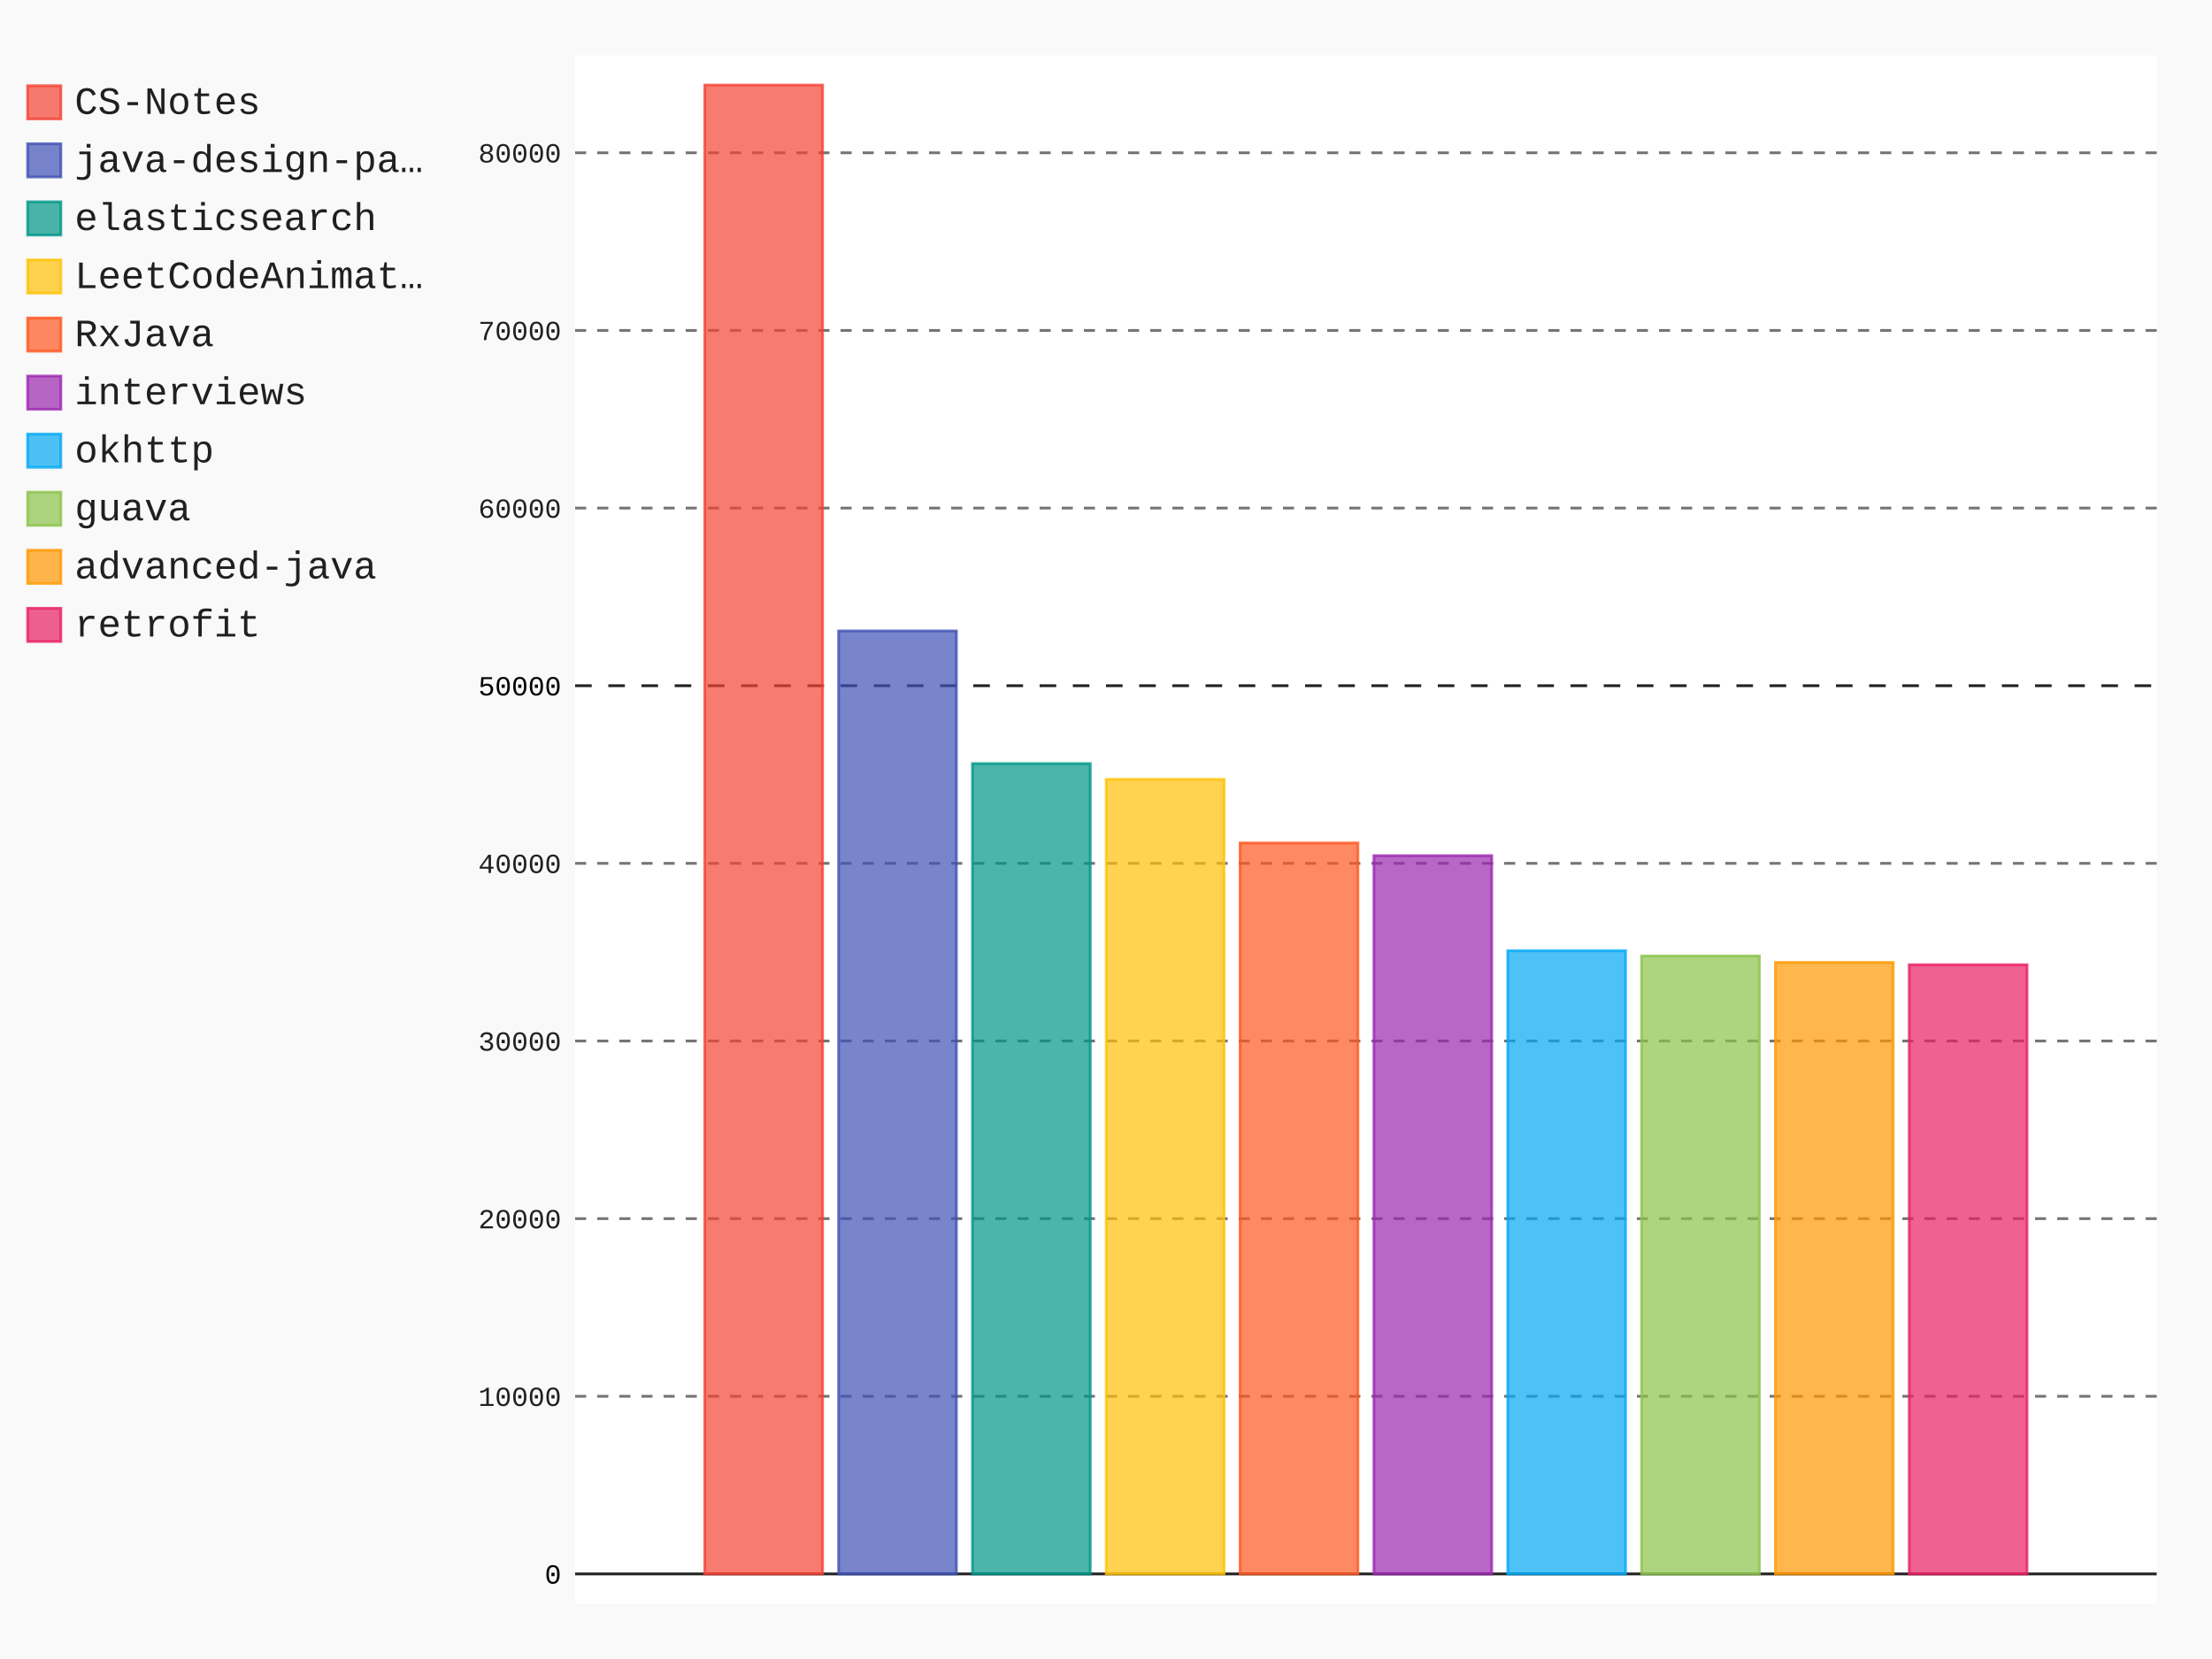
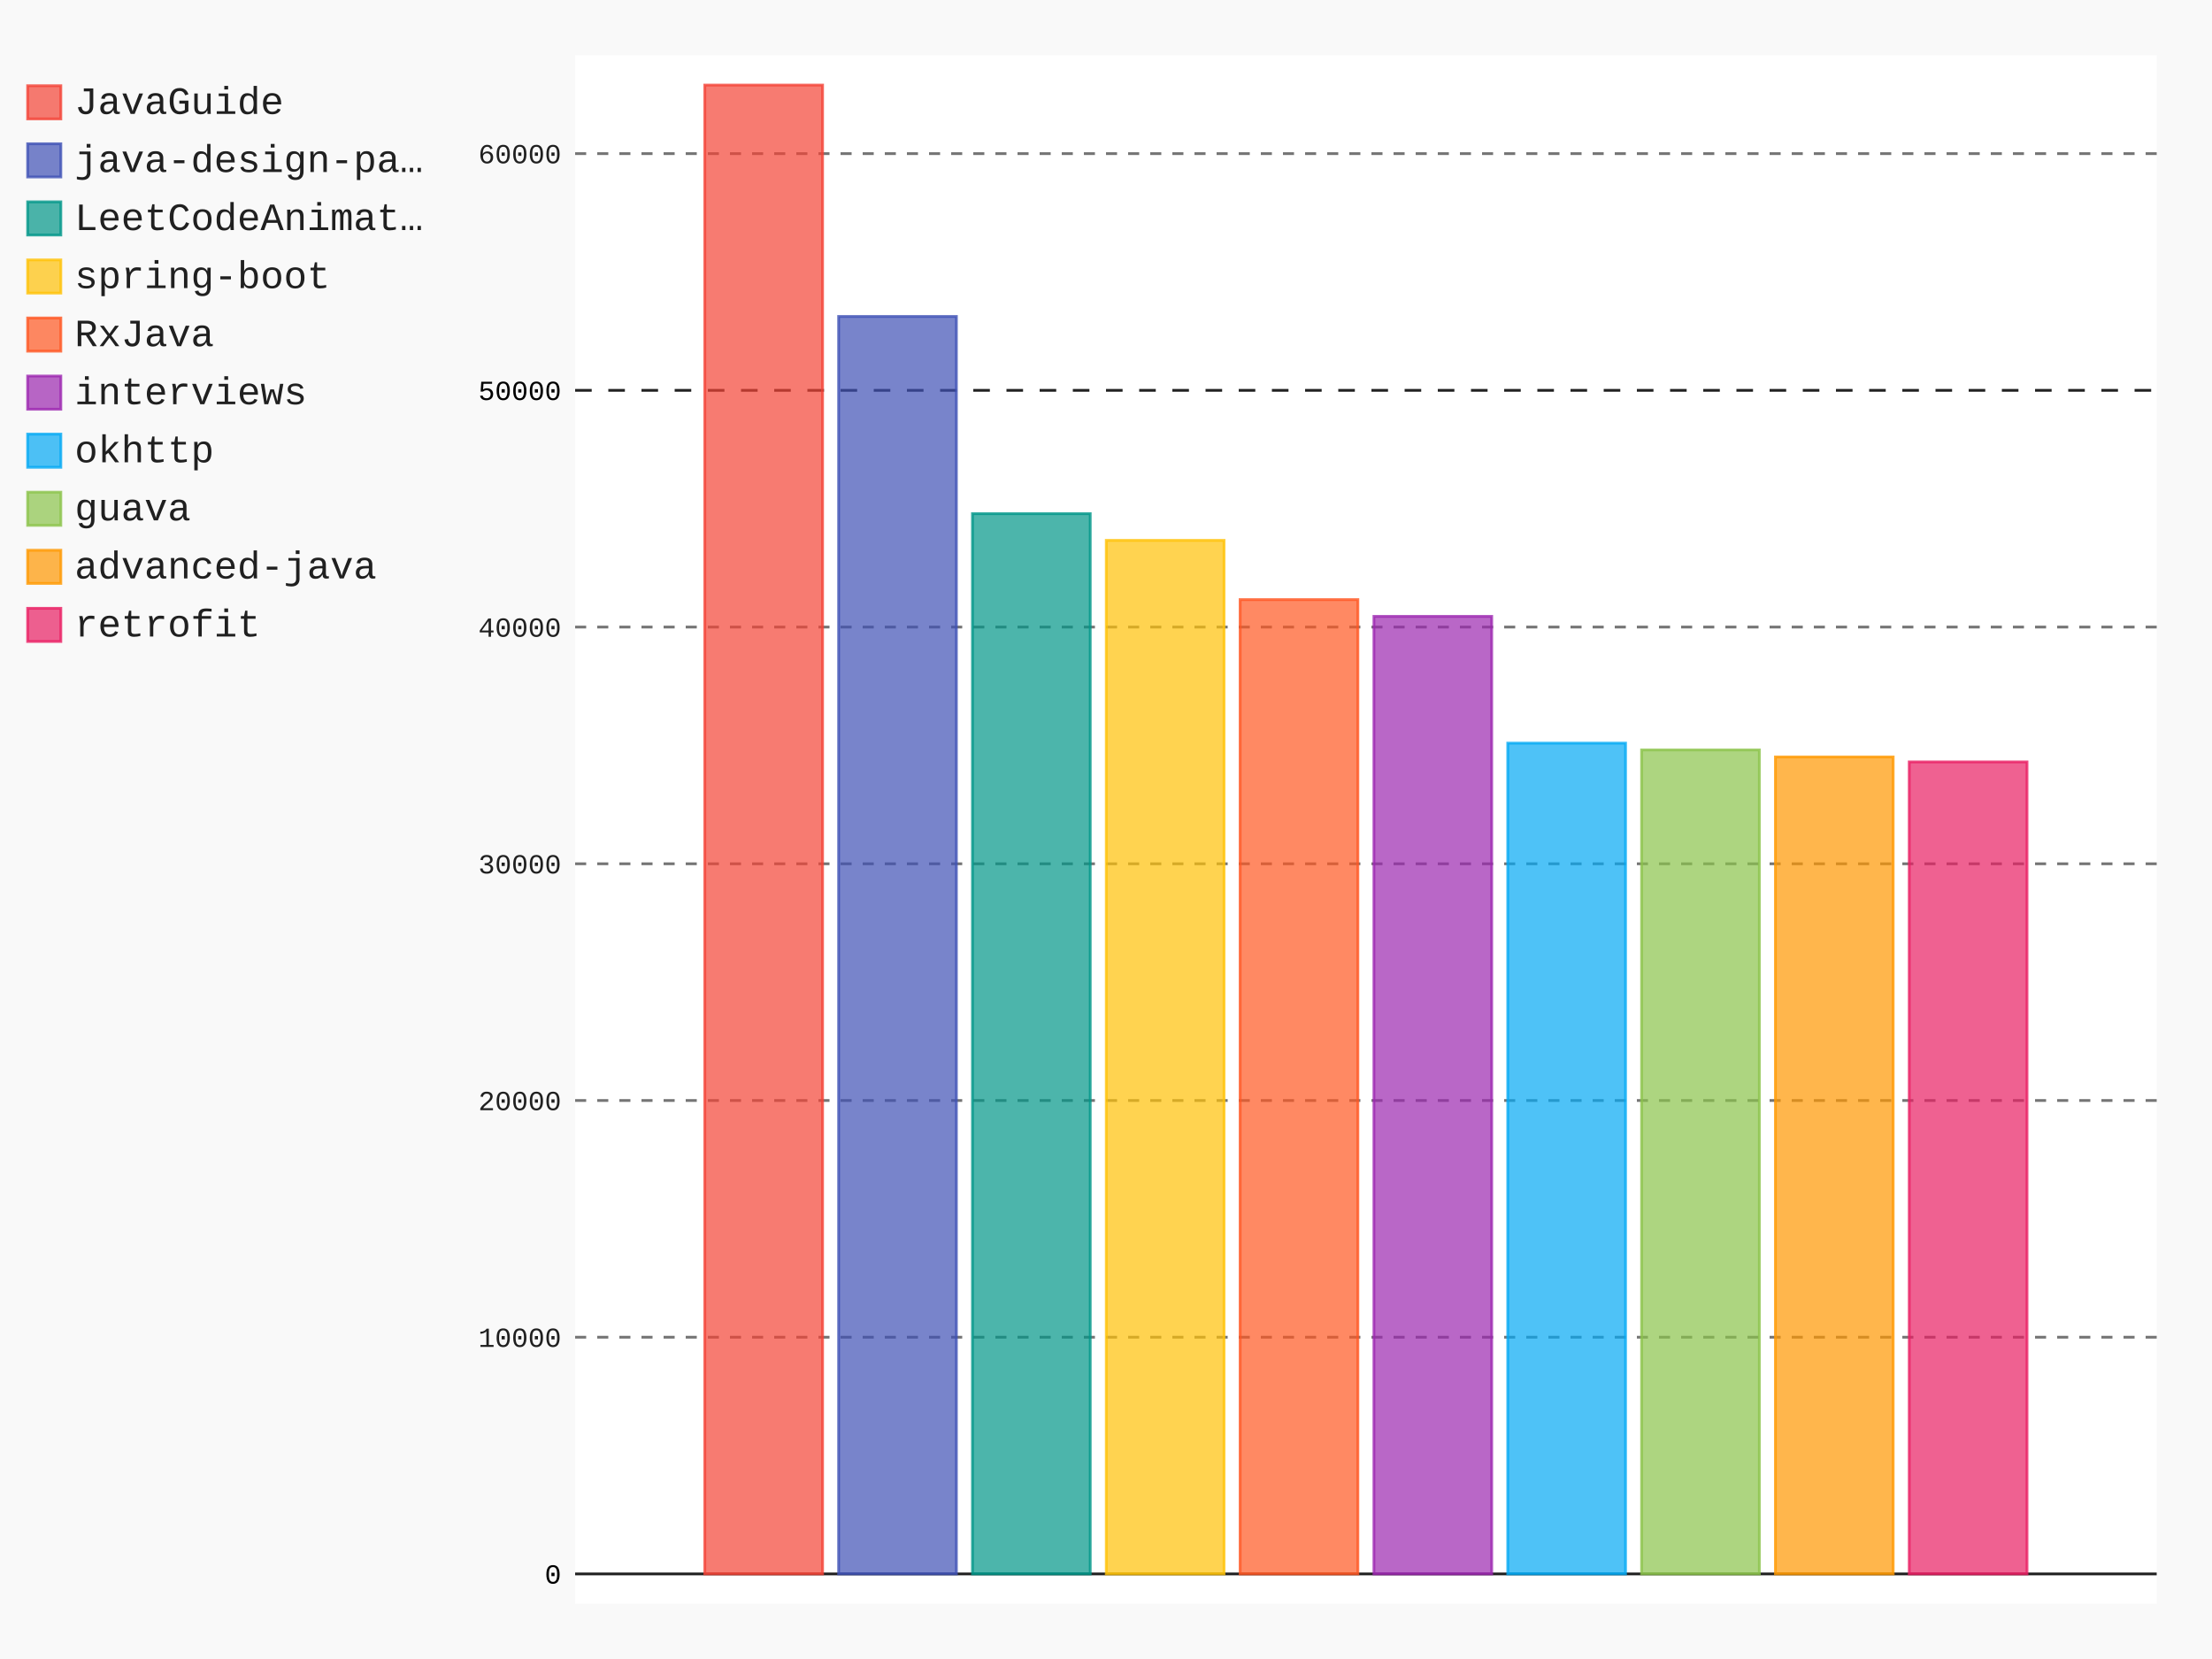
- <svg xmlns="http://www.w3.org/2000/svg" class="pygal-chart" id="chart-b46a2460-bb06-48f9-9b99-588e20f1cdc4" viewBox="0 0 800 600">
+ <svg xmlns="http://www.w3.org/2000/svg" class="pygal-chart" id="chart-a565264d-e381-48ee-987b-522385f82c80" viewBox="0 0 800 600">
  <defs>
-     <style type="text/css">#chart-b46a2460-bb06-48f9-9b99-588e20f1cdc4{-webkit-user-select:none;-webkit-font-smoothing:antialiased;font-family:Consolas,"Liberation Mono",Menlo,Courier,monospace}#chart-b46a2460-bb06-48f9-9b99-588e20f1cdc4 .title{font-family:Consolas,"Liberation Mono",Menlo,Courier,monospace;font-size:16px}#chart-b46a2460-bb06-48f9-9b99-588e20f1cdc4 .legends .legend text{font-family:Consolas,"Liberation Mono",Menlo,Courier,monospace;font-size:14px}#chart-b46a2460-bb06-48f9-9b99-588e20f1cdc4 .axis text{font-family:Consolas,"Liberation Mono",Menlo,Courier,monospace;font-size:10px}#chart-b46a2460-bb06-48f9-9b99-588e20f1cdc4 .axis text.major{font-family:Consolas,"Liberation Mono",Menlo,Courier,monospace;font-size:10px}#chart-b46a2460-bb06-48f9-9b99-588e20f1cdc4 .text-overlay text.value{font-family:Consolas,"Liberation Mono",Menlo,Courier,monospace;font-size:16px}#chart-b46a2460-bb06-48f9-9b99-588e20f1cdc4 .text-overlay text.label{font-family:Consolas,"Liberation Mono",Menlo,Courier,monospace;font-size:10px}#chart-b46a2460-bb06-48f9-9b99-588e20f1cdc4 .tooltip{font-family:Consolas,"Liberation Mono",Menlo,Courier,monospace;font-size:14px}#chart-b46a2460-bb06-48f9-9b99-588e20f1cdc4 text.no_data{font-family:Consolas,"Liberation Mono",Menlo,Courier,monospace;font-size:64px}
- #chart-b46a2460-bb06-48f9-9b99-588e20f1cdc4{background-color:rgba(249,249,249,1)}#chart-b46a2460-bb06-48f9-9b99-588e20f1cdc4 path,#chart-b46a2460-bb06-48f9-9b99-588e20f1cdc4 line,#chart-b46a2460-bb06-48f9-9b99-588e20f1cdc4 rect,#chart-b46a2460-bb06-48f9-9b99-588e20f1cdc4 circle{-webkit-transition:150ms;-moz-transition:150ms;transition:150ms}#chart-b46a2460-bb06-48f9-9b99-588e20f1cdc4 .graph &gt; .background{fill:rgba(249,249,249,1)}#chart-b46a2460-bb06-48f9-9b99-588e20f1cdc4 .plot &gt; .background{fill:rgba(255,255,255,1)}#chart-b46a2460-bb06-48f9-9b99-588e20f1cdc4 .graph{fill:rgba(0,0,0,.87)}#chart-b46a2460-bb06-48f9-9b99-588e20f1cdc4 text.no_data{fill:rgba(0,0,0,1)}#chart-b46a2460-bb06-48f9-9b99-588e20f1cdc4 .title{fill:rgba(0,0,0,1)}#chart-b46a2460-bb06-48f9-9b99-588e20f1cdc4 .legends .legend text{fill:rgba(0,0,0,.87)}#chart-b46a2460-bb06-48f9-9b99-588e20f1cdc4 .legends .legend:hover text{fill:rgba(0,0,0,1)}#chart-b46a2460-bb06-48f9-9b99-588e20f1cdc4 .axis .line{stroke:rgba(0,0,0,1)}#chart-b46a2460-bb06-48f9-9b99-588e20f1cdc4 .axis .guide.line{stroke:rgba(0,0,0,.54)}#chart-b46a2460-bb06-48f9-9b99-588e20f1cdc4 .axis .major.line{stroke:rgba(0,0,0,.87)}#chart-b46a2460-bb06-48f9-9b99-588e20f1cdc4 .axis text.major{fill:rgba(0,0,0,1)}#chart-b46a2460-bb06-48f9-9b99-588e20f1cdc4 .axis.y .guides:hover .guide.line,#chart-b46a2460-bb06-48f9-9b99-588e20f1cdc4 .line-graph .axis.x .guides:hover .guide.line,#chart-b46a2460-bb06-48f9-9b99-588e20f1cdc4 .stackedline-graph .axis.x .guides:hover .guide.line,#chart-b46a2460-bb06-48f9-9b99-588e20f1cdc4 .xy-graph .axis.x .guides:hover .guide.line{stroke:rgba(0,0,0,1)}#chart-b46a2460-bb06-48f9-9b99-588e20f1cdc4 .axis .guides:hover text{fill:rgba(0,0,0,1)}#chart-b46a2460-bb06-48f9-9b99-588e20f1cdc4 .reactive{fill-opacity:.7;stroke-opacity:.8}#chart-b46a2460-bb06-48f9-9b99-588e20f1cdc4 .ci{stroke:rgba(0,0,0,.87)}#chart-b46a2460-bb06-48f9-9b99-588e20f1cdc4 .reactive.active,#chart-b46a2460-bb06-48f9-9b99-588e20f1cdc4 .active .reactive{fill-opacity:.8;stroke-opacity:.9;stroke-width:4}#chart-b46a2460-bb06-48f9-9b99-588e20f1cdc4 .ci .reactive.active{stroke-width:1.5}#chart-b46a2460-bb06-48f9-9b99-588e20f1cdc4 .series text{fill:rgba(0,0,0,1)}#chart-b46a2460-bb06-48f9-9b99-588e20f1cdc4 .tooltip rect{fill:rgba(255,255,255,1);stroke:rgba(0,0,0,1);-webkit-transition:opacity 150ms;-moz-transition:opacity 150ms;transition:opacity 150ms}#chart-b46a2460-bb06-48f9-9b99-588e20f1cdc4 .tooltip .label{fill:rgba(0,0,0,.87)}#chart-b46a2460-bb06-48f9-9b99-588e20f1cdc4 .tooltip .label{fill:rgba(0,0,0,.87)}#chart-b46a2460-bb06-48f9-9b99-588e20f1cdc4 .tooltip .legend{font-size:.8em;fill:rgba(0,0,0,.54)}#chart-b46a2460-bb06-48f9-9b99-588e20f1cdc4 .tooltip .x_label{font-size:.6em;fill:rgba(0,0,0,1)}#chart-b46a2460-bb06-48f9-9b99-588e20f1cdc4 .tooltip .xlink{font-size:.5em;text-decoration:underline}#chart-b46a2460-bb06-48f9-9b99-588e20f1cdc4 .tooltip .value{font-size:1.5em}#chart-b46a2460-bb06-48f9-9b99-588e20f1cdc4 .bound{font-size:.5em}#chart-b46a2460-bb06-48f9-9b99-588e20f1cdc4 .max-value{font-size:.75em;fill:rgba(0,0,0,.54)}#chart-b46a2460-bb06-48f9-9b99-588e20f1cdc4 .map-element{fill:rgba(255,255,255,1);stroke:rgba(0,0,0,.54) !important}#chart-b46a2460-bb06-48f9-9b99-588e20f1cdc4 .map-element .reactive{fill-opacity:inherit;stroke-opacity:inherit}#chart-b46a2460-bb06-48f9-9b99-588e20f1cdc4 .color-0,#chart-b46a2460-bb06-48f9-9b99-588e20f1cdc4 .color-0 a:visited{stroke:#F44336;fill:#F44336}#chart-b46a2460-bb06-48f9-9b99-588e20f1cdc4 .color-1,#chart-b46a2460-bb06-48f9-9b99-588e20f1cdc4 .color-1 a:visited{stroke:#3F51B5;fill:#3F51B5}#chart-b46a2460-bb06-48f9-9b99-588e20f1cdc4 .color-2,#chart-b46a2460-bb06-48f9-9b99-588e20f1cdc4 .color-2 a:visited{stroke:#009688;fill:#009688}#chart-b46a2460-bb06-48f9-9b99-588e20f1cdc4 .color-3,#chart-b46a2460-bb06-48f9-9b99-588e20f1cdc4 .color-3 a:visited{stroke:#FFC107;fill:#FFC107}#chart-b46a2460-bb06-48f9-9b99-588e20f1cdc4 .color-4,#chart-b46a2460-bb06-48f9-9b99-588e20f1cdc4 .color-4 a:visited{stroke:#FF5722;fill:#FF5722}#chart-b46a2460-bb06-48f9-9b99-588e20f1cdc4 .color-5,#chart-b46a2460-bb06-48f9-9b99-588e20f1cdc4 .color-5 a:visited{stroke:#9C27B0;fill:#9C27B0}#chart-b46a2460-bb06-48f9-9b99-588e20f1cdc4 .color-6,#chart-b46a2460-bb06-48f9-9b99-588e20f1cdc4 .color-6 a:visited{stroke:#03A9F4;fill:#03A9F4}#chart-b46a2460-bb06-48f9-9b99-588e20f1cdc4 .color-7,#chart-b46a2460-bb06-48f9-9b99-588e20f1cdc4 .color-7 a:visited{stroke:#8BC34A;fill:#8BC34A}#chart-b46a2460-bb06-48f9-9b99-588e20f1cdc4 .color-8,#chart-b46a2460-bb06-48f9-9b99-588e20f1cdc4 .color-8 a:visited{stroke:#FF9800;fill:#FF9800}#chart-b46a2460-bb06-48f9-9b99-588e20f1cdc4 .color-9,#chart-b46a2460-bb06-48f9-9b99-588e20f1cdc4 .color-9 a:visited{stroke:#E91E63;fill:#E91E63}#chart-b46a2460-bb06-48f9-9b99-588e20f1cdc4 .text-overlay .color-0 text{fill:black}#chart-b46a2460-bb06-48f9-9b99-588e20f1cdc4 .text-overlay .color-1 text{fill:black}#chart-b46a2460-bb06-48f9-9b99-588e20f1cdc4 .text-overlay .color-2 text{fill:black}#chart-b46a2460-bb06-48f9-9b99-588e20f1cdc4 .text-overlay .color-3 text{fill:black}#chart-b46a2460-bb06-48f9-9b99-588e20f1cdc4 .text-overlay .color-4 text{fill:black}#chart-b46a2460-bb06-48f9-9b99-588e20f1cdc4 .text-overlay .color-5 text{fill:black}#chart-b46a2460-bb06-48f9-9b99-588e20f1cdc4 .text-overlay .color-6 text{fill:black}#chart-b46a2460-bb06-48f9-9b99-588e20f1cdc4 .text-overlay .color-7 text{fill:black}#chart-b46a2460-bb06-48f9-9b99-588e20f1cdc4 .text-overlay .color-8 text{fill:black}#chart-b46a2460-bb06-48f9-9b99-588e20f1cdc4 .text-overlay .color-9 text{fill:black}
- #chart-b46a2460-bb06-48f9-9b99-588e20f1cdc4 text.no_data{text-anchor:middle}#chart-b46a2460-bb06-48f9-9b99-588e20f1cdc4 .guide.line{fill:none}#chart-b46a2460-bb06-48f9-9b99-588e20f1cdc4 .centered{text-anchor:middle}#chart-b46a2460-bb06-48f9-9b99-588e20f1cdc4 .title{text-anchor:middle}#chart-b46a2460-bb06-48f9-9b99-588e20f1cdc4 .legends .legend text{fill-opacity:1}#chart-b46a2460-bb06-48f9-9b99-588e20f1cdc4 .axis.x text{text-anchor:middle}#chart-b46a2460-bb06-48f9-9b99-588e20f1cdc4 .axis.x:not(.web) text[transform]{text-anchor:start}#chart-b46a2460-bb06-48f9-9b99-588e20f1cdc4 .axis.x:not(.web) text[transform].backwards{text-anchor:end}#chart-b46a2460-bb06-48f9-9b99-588e20f1cdc4 .axis.y text{text-anchor:end}#chart-b46a2460-bb06-48f9-9b99-588e20f1cdc4 .axis.y text[transform].backwards{text-anchor:start}#chart-b46a2460-bb06-48f9-9b99-588e20f1cdc4 .axis.y2 text{text-anchor:start}#chart-b46a2460-bb06-48f9-9b99-588e20f1cdc4 .axis.y2 text[transform].backwards{text-anchor:end}#chart-b46a2460-bb06-48f9-9b99-588e20f1cdc4 .axis .guide.line{stroke-dasharray:4,4}#chart-b46a2460-bb06-48f9-9b99-588e20f1cdc4 .axis .major.guide.line{stroke-dasharray:6,6}#chart-b46a2460-bb06-48f9-9b99-588e20f1cdc4 .horizontal .axis.y .guide.line,#chart-b46a2460-bb06-48f9-9b99-588e20f1cdc4 .horizontal .axis.y2 .guide.line,#chart-b46a2460-bb06-48f9-9b99-588e20f1cdc4 .vertical .axis.x .guide.line{opacity:0}#chart-b46a2460-bb06-48f9-9b99-588e20f1cdc4 .horizontal .axis.always_show .guide.line,#chart-b46a2460-bb06-48f9-9b99-588e20f1cdc4 .vertical .axis.always_show .guide.line{opacity:1 !important}#chart-b46a2460-bb06-48f9-9b99-588e20f1cdc4 .axis.y .guides:hover .guide.line,#chart-b46a2460-bb06-48f9-9b99-588e20f1cdc4 .axis.y2 .guides:hover .guide.line,#chart-b46a2460-bb06-48f9-9b99-588e20f1cdc4 .axis.x .guides:hover .guide.line{opacity:1}#chart-b46a2460-bb06-48f9-9b99-588e20f1cdc4 .axis .guides:hover text{opacity:1}#chart-b46a2460-bb06-48f9-9b99-588e20f1cdc4 .nofill{fill:none}#chart-b46a2460-bb06-48f9-9b99-588e20f1cdc4 .subtle-fill{fill-opacity:.2}#chart-b46a2460-bb06-48f9-9b99-588e20f1cdc4 .dot{stroke-width:1px;fill-opacity:1}#chart-b46a2460-bb06-48f9-9b99-588e20f1cdc4 .dot.active{stroke-width:5px}#chart-b46a2460-bb06-48f9-9b99-588e20f1cdc4 .dot.negative{fill:transparent}#chart-b46a2460-bb06-48f9-9b99-588e20f1cdc4 text,#chart-b46a2460-bb06-48f9-9b99-588e20f1cdc4 tspan{stroke:none !important}#chart-b46a2460-bb06-48f9-9b99-588e20f1cdc4 .series text.active{opacity:1}#chart-b46a2460-bb06-48f9-9b99-588e20f1cdc4 .tooltip rect{fill-opacity:.95;stroke-width:.5}#chart-b46a2460-bb06-48f9-9b99-588e20f1cdc4 .tooltip text{fill-opacity:1}#chart-b46a2460-bb06-48f9-9b99-588e20f1cdc4 .showable{visibility:hidden}#chart-b46a2460-bb06-48f9-9b99-588e20f1cdc4 .showable.shown{visibility:visible}#chart-b46a2460-bb06-48f9-9b99-588e20f1cdc4 .gauge-background{fill:rgba(229,229,229,1);stroke:none}#chart-b46a2460-bb06-48f9-9b99-588e20f1cdc4 .bg-lines{stroke:rgba(249,249,249,1);stroke-width:2px}</style>
+     <style type="text/css">#chart-a565264d-e381-48ee-987b-522385f82c80{-webkit-user-select:none;-webkit-font-smoothing:antialiased;font-family:Consolas,"Liberation Mono",Menlo,Courier,monospace}#chart-a565264d-e381-48ee-987b-522385f82c80 .title{font-family:Consolas,"Liberation Mono",Menlo,Courier,monospace;font-size:16px}#chart-a565264d-e381-48ee-987b-522385f82c80 .legends .legend text{font-family:Consolas,"Liberation Mono",Menlo,Courier,monospace;font-size:14px}#chart-a565264d-e381-48ee-987b-522385f82c80 .axis text{font-family:Consolas,"Liberation Mono",Menlo,Courier,monospace;font-size:10px}#chart-a565264d-e381-48ee-987b-522385f82c80 .axis text.major{font-family:Consolas,"Liberation Mono",Menlo,Courier,monospace;font-size:10px}#chart-a565264d-e381-48ee-987b-522385f82c80 .text-overlay text.value{font-family:Consolas,"Liberation Mono",Menlo,Courier,monospace;font-size:16px}#chart-a565264d-e381-48ee-987b-522385f82c80 .text-overlay text.label{font-family:Consolas,"Liberation Mono",Menlo,Courier,monospace;font-size:10px}#chart-a565264d-e381-48ee-987b-522385f82c80 .tooltip{font-family:Consolas,"Liberation Mono",Menlo,Courier,monospace;font-size:14px}#chart-a565264d-e381-48ee-987b-522385f82c80 text.no_data{font-family:Consolas,"Liberation Mono",Menlo,Courier,monospace;font-size:64px}
+ #chart-a565264d-e381-48ee-987b-522385f82c80{background-color:rgba(249,249,249,1)}#chart-a565264d-e381-48ee-987b-522385f82c80 path,#chart-a565264d-e381-48ee-987b-522385f82c80 line,#chart-a565264d-e381-48ee-987b-522385f82c80 rect,#chart-a565264d-e381-48ee-987b-522385f82c80 circle{-webkit-transition:150ms;-moz-transition:150ms;transition:150ms}#chart-a565264d-e381-48ee-987b-522385f82c80 .graph &gt; .background{fill:rgba(249,249,249,1)}#chart-a565264d-e381-48ee-987b-522385f82c80 .plot &gt; .background{fill:rgba(255,255,255,1)}#chart-a565264d-e381-48ee-987b-522385f82c80 .graph{fill:rgba(0,0,0,.87)}#chart-a565264d-e381-48ee-987b-522385f82c80 text.no_data{fill:rgba(0,0,0,1)}#chart-a565264d-e381-48ee-987b-522385f82c80 .title{fill:rgba(0,0,0,1)}#chart-a565264d-e381-48ee-987b-522385f82c80 .legends .legend text{fill:rgba(0,0,0,.87)}#chart-a565264d-e381-48ee-987b-522385f82c80 .legends .legend:hover text{fill:rgba(0,0,0,1)}#chart-a565264d-e381-48ee-987b-522385f82c80 .axis .line{stroke:rgba(0,0,0,1)}#chart-a565264d-e381-48ee-987b-522385f82c80 .axis .guide.line{stroke:rgba(0,0,0,.54)}#chart-a565264d-e381-48ee-987b-522385f82c80 .axis .major.line{stroke:rgba(0,0,0,.87)}#chart-a565264d-e381-48ee-987b-522385f82c80 .axis text.major{fill:rgba(0,0,0,1)}#chart-a565264d-e381-48ee-987b-522385f82c80 .axis.y .guides:hover .guide.line,#chart-a565264d-e381-48ee-987b-522385f82c80 .line-graph .axis.x .guides:hover .guide.line,#chart-a565264d-e381-48ee-987b-522385f82c80 .stackedline-graph .axis.x .guides:hover .guide.line,#chart-a565264d-e381-48ee-987b-522385f82c80 .xy-graph .axis.x .guides:hover .guide.line{stroke:rgba(0,0,0,1)}#chart-a565264d-e381-48ee-987b-522385f82c80 .axis .guides:hover text{fill:rgba(0,0,0,1)}#chart-a565264d-e381-48ee-987b-522385f82c80 .reactive{fill-opacity:.7;stroke-opacity:.8}#chart-a565264d-e381-48ee-987b-522385f82c80 .ci{stroke:rgba(0,0,0,.87)}#chart-a565264d-e381-48ee-987b-522385f82c80 .reactive.active,#chart-a565264d-e381-48ee-987b-522385f82c80 .active .reactive{fill-opacity:.8;stroke-opacity:.9;stroke-width:4}#chart-a565264d-e381-48ee-987b-522385f82c80 .ci .reactive.active{stroke-width:1.5}#chart-a565264d-e381-48ee-987b-522385f82c80 .series text{fill:rgba(0,0,0,1)}#chart-a565264d-e381-48ee-987b-522385f82c80 .tooltip rect{fill:rgba(255,255,255,1);stroke:rgba(0,0,0,1);-webkit-transition:opacity 150ms;-moz-transition:opacity 150ms;transition:opacity 150ms}#chart-a565264d-e381-48ee-987b-522385f82c80 .tooltip .label{fill:rgba(0,0,0,.87)}#chart-a565264d-e381-48ee-987b-522385f82c80 .tooltip .label{fill:rgba(0,0,0,.87)}#chart-a565264d-e381-48ee-987b-522385f82c80 .tooltip .legend{font-size:.8em;fill:rgba(0,0,0,.54)}#chart-a565264d-e381-48ee-987b-522385f82c80 .tooltip .x_label{font-size:.6em;fill:rgba(0,0,0,1)}#chart-a565264d-e381-48ee-987b-522385f82c80 .tooltip .xlink{font-size:.5em;text-decoration:underline}#chart-a565264d-e381-48ee-987b-522385f82c80 .tooltip .value{font-size:1.5em}#chart-a565264d-e381-48ee-987b-522385f82c80 .bound{font-size:.5em}#chart-a565264d-e381-48ee-987b-522385f82c80 .max-value{font-size:.75em;fill:rgba(0,0,0,.54)}#chart-a565264d-e381-48ee-987b-522385f82c80 .map-element{fill:rgba(255,255,255,1);stroke:rgba(0,0,0,.54) !important}#chart-a565264d-e381-48ee-987b-522385f82c80 .map-element .reactive{fill-opacity:inherit;stroke-opacity:inherit}#chart-a565264d-e381-48ee-987b-522385f82c80 .color-0,#chart-a565264d-e381-48ee-987b-522385f82c80 .color-0 a:visited{stroke:#F44336;fill:#F44336}#chart-a565264d-e381-48ee-987b-522385f82c80 .color-1,#chart-a565264d-e381-48ee-987b-522385f82c80 .color-1 a:visited{stroke:#3F51B5;fill:#3F51B5}#chart-a565264d-e381-48ee-987b-522385f82c80 .color-2,#chart-a565264d-e381-48ee-987b-522385f82c80 .color-2 a:visited{stroke:#009688;fill:#009688}#chart-a565264d-e381-48ee-987b-522385f82c80 .color-3,#chart-a565264d-e381-48ee-987b-522385f82c80 .color-3 a:visited{stroke:#FFC107;fill:#FFC107}#chart-a565264d-e381-48ee-987b-522385f82c80 .color-4,#chart-a565264d-e381-48ee-987b-522385f82c80 .color-4 a:visited{stroke:#FF5722;fill:#FF5722}#chart-a565264d-e381-48ee-987b-522385f82c80 .color-5,#chart-a565264d-e381-48ee-987b-522385f82c80 .color-5 a:visited{stroke:#9C27B0;fill:#9C27B0}#chart-a565264d-e381-48ee-987b-522385f82c80 .color-6,#chart-a565264d-e381-48ee-987b-522385f82c80 .color-6 a:visited{stroke:#03A9F4;fill:#03A9F4}#chart-a565264d-e381-48ee-987b-522385f82c80 .color-7,#chart-a565264d-e381-48ee-987b-522385f82c80 .color-7 a:visited{stroke:#8BC34A;fill:#8BC34A}#chart-a565264d-e381-48ee-987b-522385f82c80 .color-8,#chart-a565264d-e381-48ee-987b-522385f82c80 .color-8 a:visited{stroke:#FF9800;fill:#FF9800}#chart-a565264d-e381-48ee-987b-522385f82c80 .color-9,#chart-a565264d-e381-48ee-987b-522385f82c80 .color-9 a:visited{stroke:#E91E63;fill:#E91E63}#chart-a565264d-e381-48ee-987b-522385f82c80 .text-overlay .color-0 text{fill:black}#chart-a565264d-e381-48ee-987b-522385f82c80 .text-overlay .color-1 text{fill:black}#chart-a565264d-e381-48ee-987b-522385f82c80 .text-overlay .color-2 text{fill:black}#chart-a565264d-e381-48ee-987b-522385f82c80 .text-overlay .color-3 text{fill:black}#chart-a565264d-e381-48ee-987b-522385f82c80 .text-overlay .color-4 text{fill:black}#chart-a565264d-e381-48ee-987b-522385f82c80 .text-overlay .color-5 text{fill:black}#chart-a565264d-e381-48ee-987b-522385f82c80 .text-overlay .color-6 text{fill:black}#chart-a565264d-e381-48ee-987b-522385f82c80 .text-overlay .color-7 text{fill:black}#chart-a565264d-e381-48ee-987b-522385f82c80 .text-overlay .color-8 text{fill:black}#chart-a565264d-e381-48ee-987b-522385f82c80 .text-overlay .color-9 text{fill:black}
+ #chart-a565264d-e381-48ee-987b-522385f82c80 text.no_data{text-anchor:middle}#chart-a565264d-e381-48ee-987b-522385f82c80 .guide.line{fill:none}#chart-a565264d-e381-48ee-987b-522385f82c80 .centered{text-anchor:middle}#chart-a565264d-e381-48ee-987b-522385f82c80 .title{text-anchor:middle}#chart-a565264d-e381-48ee-987b-522385f82c80 .legends .legend text{fill-opacity:1}#chart-a565264d-e381-48ee-987b-522385f82c80 .axis.x text{text-anchor:middle}#chart-a565264d-e381-48ee-987b-522385f82c80 .axis.x:not(.web) text[transform]{text-anchor:start}#chart-a565264d-e381-48ee-987b-522385f82c80 .axis.x:not(.web) text[transform].backwards{text-anchor:end}#chart-a565264d-e381-48ee-987b-522385f82c80 .axis.y text{text-anchor:end}#chart-a565264d-e381-48ee-987b-522385f82c80 .axis.y text[transform].backwards{text-anchor:start}#chart-a565264d-e381-48ee-987b-522385f82c80 .axis.y2 text{text-anchor:start}#chart-a565264d-e381-48ee-987b-522385f82c80 .axis.y2 text[transform].backwards{text-anchor:end}#chart-a565264d-e381-48ee-987b-522385f82c80 .axis .guide.line{stroke-dasharray:4,4}#chart-a565264d-e381-48ee-987b-522385f82c80 .axis .major.guide.line{stroke-dasharray:6,6}#chart-a565264d-e381-48ee-987b-522385f82c80 .horizontal .axis.y .guide.line,#chart-a565264d-e381-48ee-987b-522385f82c80 .horizontal .axis.y2 .guide.line,#chart-a565264d-e381-48ee-987b-522385f82c80 .vertical .axis.x .guide.line{opacity:0}#chart-a565264d-e381-48ee-987b-522385f82c80 .horizontal .axis.always_show .guide.line,#chart-a565264d-e381-48ee-987b-522385f82c80 .vertical .axis.always_show .guide.line{opacity:1 !important}#chart-a565264d-e381-48ee-987b-522385f82c80 .axis.y .guides:hover .guide.line,#chart-a565264d-e381-48ee-987b-522385f82c80 .axis.y2 .guides:hover .guide.line,#chart-a565264d-e381-48ee-987b-522385f82c80 .axis.x .guides:hover .guide.line{opacity:1}#chart-a565264d-e381-48ee-987b-522385f82c80 .axis .guides:hover text{opacity:1}#chart-a565264d-e381-48ee-987b-522385f82c80 .nofill{fill:none}#chart-a565264d-e381-48ee-987b-522385f82c80 .subtle-fill{fill-opacity:.2}#chart-a565264d-e381-48ee-987b-522385f82c80 .dot{stroke-width:1px;fill-opacity:1}#chart-a565264d-e381-48ee-987b-522385f82c80 .dot.active{stroke-width:5px}#chart-a565264d-e381-48ee-987b-522385f82c80 .dot.negative{fill:transparent}#chart-a565264d-e381-48ee-987b-522385f82c80 text,#chart-a565264d-e381-48ee-987b-522385f82c80 tspan{stroke:none !important}#chart-a565264d-e381-48ee-987b-522385f82c80 .series text.active{opacity:1}#chart-a565264d-e381-48ee-987b-522385f82c80 .tooltip rect{fill-opacity:.95;stroke-width:.5}#chart-a565264d-e381-48ee-987b-522385f82c80 .tooltip text{fill-opacity:1}#chart-a565264d-e381-48ee-987b-522385f82c80 .showable{visibility:hidden}#chart-a565264d-e381-48ee-987b-522385f82c80 .showable.shown{visibility:visible}#chart-a565264d-e381-48ee-987b-522385f82c80 .gauge-background{fill:rgba(229,229,229,1);stroke:none}#chart-a565264d-e381-48ee-987b-522385f82c80 .bg-lines{stroke:rgba(249,249,249,1);stroke-width:2px}</style>
  </defs>
  <g class="graph bar-graph vertical">
    <rect class="background" height="600" width="800" x="0" y="0" />
    <g class="plot" transform="translate(208, 20)">
      <rect class="background" height="560" width="572.0" x="0" y="0" />
      <g class="axis y always_show">
        <g class="guides">
          <path class="axis major line" d="M0 549.231 h572" />
          <text class="major" x="-5" y="552.731">0</text>
        </g>
        <g class="guides">
-           <path class="guide line" d="M0 484.984 h572" />
-           <text class="" x="-5" y="488.484">10000</text>
+           <path class="guide line" d="M0 463.619 h572" />
+           <text class="" x="-5" y="467.119">10000</text>
        </g>
        <g class="guides">
-           <path class="guide line" d="M0 420.738 h572" />
-           <text class="" x="-5" y="424.238">20000</text>
+           <path class="guide line" d="M0 378.008 h572" />
+           <text class="" x="-5" y="381.508">20000</text>
        </g>
        <g class="guides">
-           <path class="guide line" d="M0 356.492 h572" />
-           <text class="" x="-5" y="359.992">30000</text>
+           <path class="guide line" d="M0 292.397 h572" />
+           <text class="" x="-5" y="295.897">30000</text>
        </g>
        <g class="guides">
-           <path class="guide line" d="M0 292.245 h572" />
-           <text class="" x="-5" y="295.745">40000</text>
+           <path class="guide line" d="M0 206.785 h572" />
+           <text class="" x="-5" y="210.285">40000</text>
        </g>
        <g class="guides">
-           <path class="major guide line" d="M0 227.999 h572" />
-           <text class="major" x="-5" y="231.499">50000</text>
+           <path class="major guide line" d="M0 121.174 h572" />
+           <text class="major" x="-5" y="124.674">50000</text>
        </g>
        <g class="guides">
-           <path class="guide line" d="M0 163.753 h572" />
-           <text class="" x="-5" y="167.253">60000</text>
-         </g>
-         <g class="guides">
-           <path class="guide line" d="M0 99.506 h572" />
-           <text class="" x="-5" y="103.006">70000</text>
-         </g>
-         <g class="guides">
-           <path class="guide line" d="M0 35.26 h572" />
-           <text class="" x="-5" y="38.76">80000</text>
+           <path class="guide line" d="M0 35.562 h572" />
+           <text class="" x="-5" y="39.062">60000</text>
        </g>
      </g>
      <g class="series serie-0 color-0">
        <g class="bars">
          <g class="bar">
            <rect class="rect reactive tooltip-trigger" height="538.462" rx="0" ry="0" width="42.592" x="46.904" y="10.769" />
          </g>
        </g>
      </g>
      <g class="series serie-1 color-1">
        <g class="bars">
          <g class="bar">
-             <rect class="rect reactive tooltip-trigger" height="341.045" rx="0" ry="0" width="42.592" x="95.304" y="208.185" />
+             <rect class="rect reactive tooltip-trigger" height="454.776" rx="0" ry="0" width="42.592" x="95.304" y="94.454" />
          </g>
        </g>
      </g>
      <g class="series serie-2 color-2">
        <g class="bars">
          <g class="bar">
-             <rect class="rect reactive tooltip-trigger" height="293.073" rx="0" ry="0" width="42.592" x="143.704" y="256.158" />
+             <rect class="rect reactive tooltip-trigger" height="383.454" rx="0" ry="0" width="42.592" x="143.704" y="165.777" />
          </g>
        </g>
      </g>
      <g class="series serie-3 color-3">
        <g class="bars">
          <g class="bar">
-             <rect class="rect reactive tooltip-trigger" height="287.355" rx="0" ry="0" width="42.592" x="192.104" y="261.876" />
+             <rect class="rect reactive tooltip-trigger" height="373.805" rx="0" ry="0" width="42.592" x="192.104" y="175.426" />
          </g>
        </g>
      </g>
      <g class="series serie-4 color-4">
        <g class="bars">
          <g class="bar">
-             <rect class="rect reactive tooltip-trigger" height="264.354" rx="0" ry="0" width="42.592" x="240.504" y="284.876" />
+             <rect class="rect reactive tooltip-trigger" height="352.377" rx="0" ry="0" width="42.592" x="240.504" y="196.854" />
          </g>
        </g>
      </g>
      <g class="series serie-5 color-5">
        <g class="bars">
          <g class="bar">
-             <rect class="rect reactive tooltip-trigger" height="259.767" rx="0" ry="0" width="42.592" x="288.904" y="289.463" />
+             <rect class="rect reactive tooltip-trigger" height="346.307" rx="0" ry="0" width="42.592" x="288.904" y="202.924" />
          </g>
        </g>
      </g>
      <g class="series serie-6 color-6">
        <g class="bars">
          <g class="bar">
-             <rect class="rect reactive tooltip-trigger" height="225.37" rx="0" ry="0" width="42.592" x="337.304" y="323.861" />
+             <rect class="rect reactive tooltip-trigger" height="300.462" rx="0" ry="0" width="42.592" x="337.304" y="248.769" />
          </g>
        </g>
      </g>
      <g class="series serie-7 color-7">
        <g class="bars">
          <g class="bar">
-             <rect class="rect reactive tooltip-trigger" height="223.481" rx="0" ry="0" width="42.592" x="385.704" y="325.75" />
+             <rect class="rect reactive tooltip-trigger" height="298.005" rx="0" ry="0" width="42.592" x="385.704" y="251.226" />
          </g>
        </g>
      </g>
      <g class="series serie-8 color-8">
        <g class="bars">
          <g class="bar">
-             <rect class="rect reactive tooltip-trigger" height="221.162" rx="0" ry="0" width="42.592" x="434.104" y="328.069" />
+             <rect class="rect reactive tooltip-trigger" height="295.471" rx="0" ry="0" width="42.592" x="434.104" y="253.76" />
          </g>
        </g>
      </g>
      <g class="series serie-9 color-9">
        <g class="bars">
          <g class="bar">
-             <rect class="rect reactive tooltip-trigger" height="220.314" rx="0" ry="0" width="42.592" x="482.504" y="328.917" />
+             <rect class="rect reactive tooltip-trigger" height="293.681" rx="0" ry="0" width="42.592" x="482.504" y="255.549" />
          </g>
        </g>
      </g>
    </g>
    <g class="titles" />
    <g class="plot overlay" transform="translate(208, 20)">
      <g class="series serie-0 color-0" />
      <g class="series serie-1 color-1" />
      <g class="series serie-2 color-2" />
      <g class="series serie-3 color-3" />
      <g class="series serie-4 color-4" />
      <g class="series serie-5 color-5" />
      <g class="series serie-6 color-6" />
      <g class="series serie-7 color-7" />
      <g class="series serie-8 color-8" />
      <g class="series serie-9 color-9" />
    </g>
    <g class="plot text-overlay" transform="translate(208, 20)">
      <g class="series serie-0 color-0" />
      <g class="series serie-1 color-1" />
      <g class="series serie-2 color-2" />
      <g class="series serie-3 color-3" />
      <g class="series serie-4 color-4" />
      <g class="series serie-5 color-5" />
      <g class="series serie-6 color-6" />
      <g class="series serie-7 color-7" />
      <g class="series serie-8 color-8" />
      <g class="series serie-9 color-9" />
    </g>
    <g class="plot tooltip-overlay" transform="translate(208, 20)">
      <g class="tooltip" style="opacity: 0" transform="translate(0 0)">
        <rect class="tooltip-box" height="0" rx="0" ry="0" width="0" />
        <g class="text" />
      </g>
    </g>
    <g class="legends" transform="translate(10, 30)">
      <g class="legend reactive activate-serie" id="activate-serie-0">
        <rect class="color-0 reactive" height="12" width="12" x="0.0" y="1.0" />
-         <text x="17.0" y="11.2">CS-Notes</text>
+         <text x="17.0" y="11.2">JavaGuide</text>
      </g>
      <g class="legend reactive activate-serie" id="activate-serie-1">
        <rect class="color-1 reactive" height="12" width="12" x="0.0" y="22.0" />
        <text x="17.0" y="32.2">java-design-pa…</text>
      </g>
      <g class="legend reactive activate-serie" id="activate-serie-2">
        <rect class="color-2 reactive" height="12" width="12" x="0.0" y="43.0" />
-         <text x="17.0" y="53.2">elasticsearch</text>
+         <text x="17.0" y="53.2">LeetCodeAnimat…</text>
      </g>
      <g class="legend reactive activate-serie" id="activate-serie-3">
        <rect class="color-3 reactive" height="12" width="12" x="0.0" y="64.0" />
-         <text x="17.0" y="74.2">LeetCodeAnimat…</text>
+         <text x="17.0" y="74.2">spring-boot</text>
      </g>
      <g class="legend reactive activate-serie" id="activate-serie-4">
        <rect class="color-4 reactive" height="12" width="12" x="0.0" y="85.0" />
        <text x="17.0" y="95.2">RxJava</text>
      </g>
      <g class="legend reactive activate-serie" id="activate-serie-5">
        <rect class="color-5 reactive" height="12" width="12" x="0.0" y="106.0" />
        <text x="17.0" y="116.2">interviews</text>
      </g>
      <g class="legend reactive activate-serie" id="activate-serie-6">
        <rect class="color-6 reactive" height="12" width="12" x="0.0" y="127.0" />
        <text x="17.0" y="137.2">okhttp</text>
      </g>
      <g class="legend reactive activate-serie" id="activate-serie-7">
        <rect class="color-7 reactive" height="12" width="12" x="0.0" y="148.0" />
        <text x="17.0" y="158.2">guava</text>
      </g>
      <g class="legend reactive activate-serie" id="activate-serie-8">
        <rect class="color-8 reactive" height="12" width="12" x="0.0" y="169.0" />
        <text x="17.0" y="179.2">advanced-java</text>
      </g>
      <g class="legend reactive activate-serie" id="activate-serie-9">
        <rect class="color-9 reactive" height="12" width="12" x="0.0" y="190.0" />
        <text x="17.0" y="200.2">retrofit</text>
      </g>
    </g>
    <g class="legends" transform="translate(790, 30)" />
  </g>
</svg>
